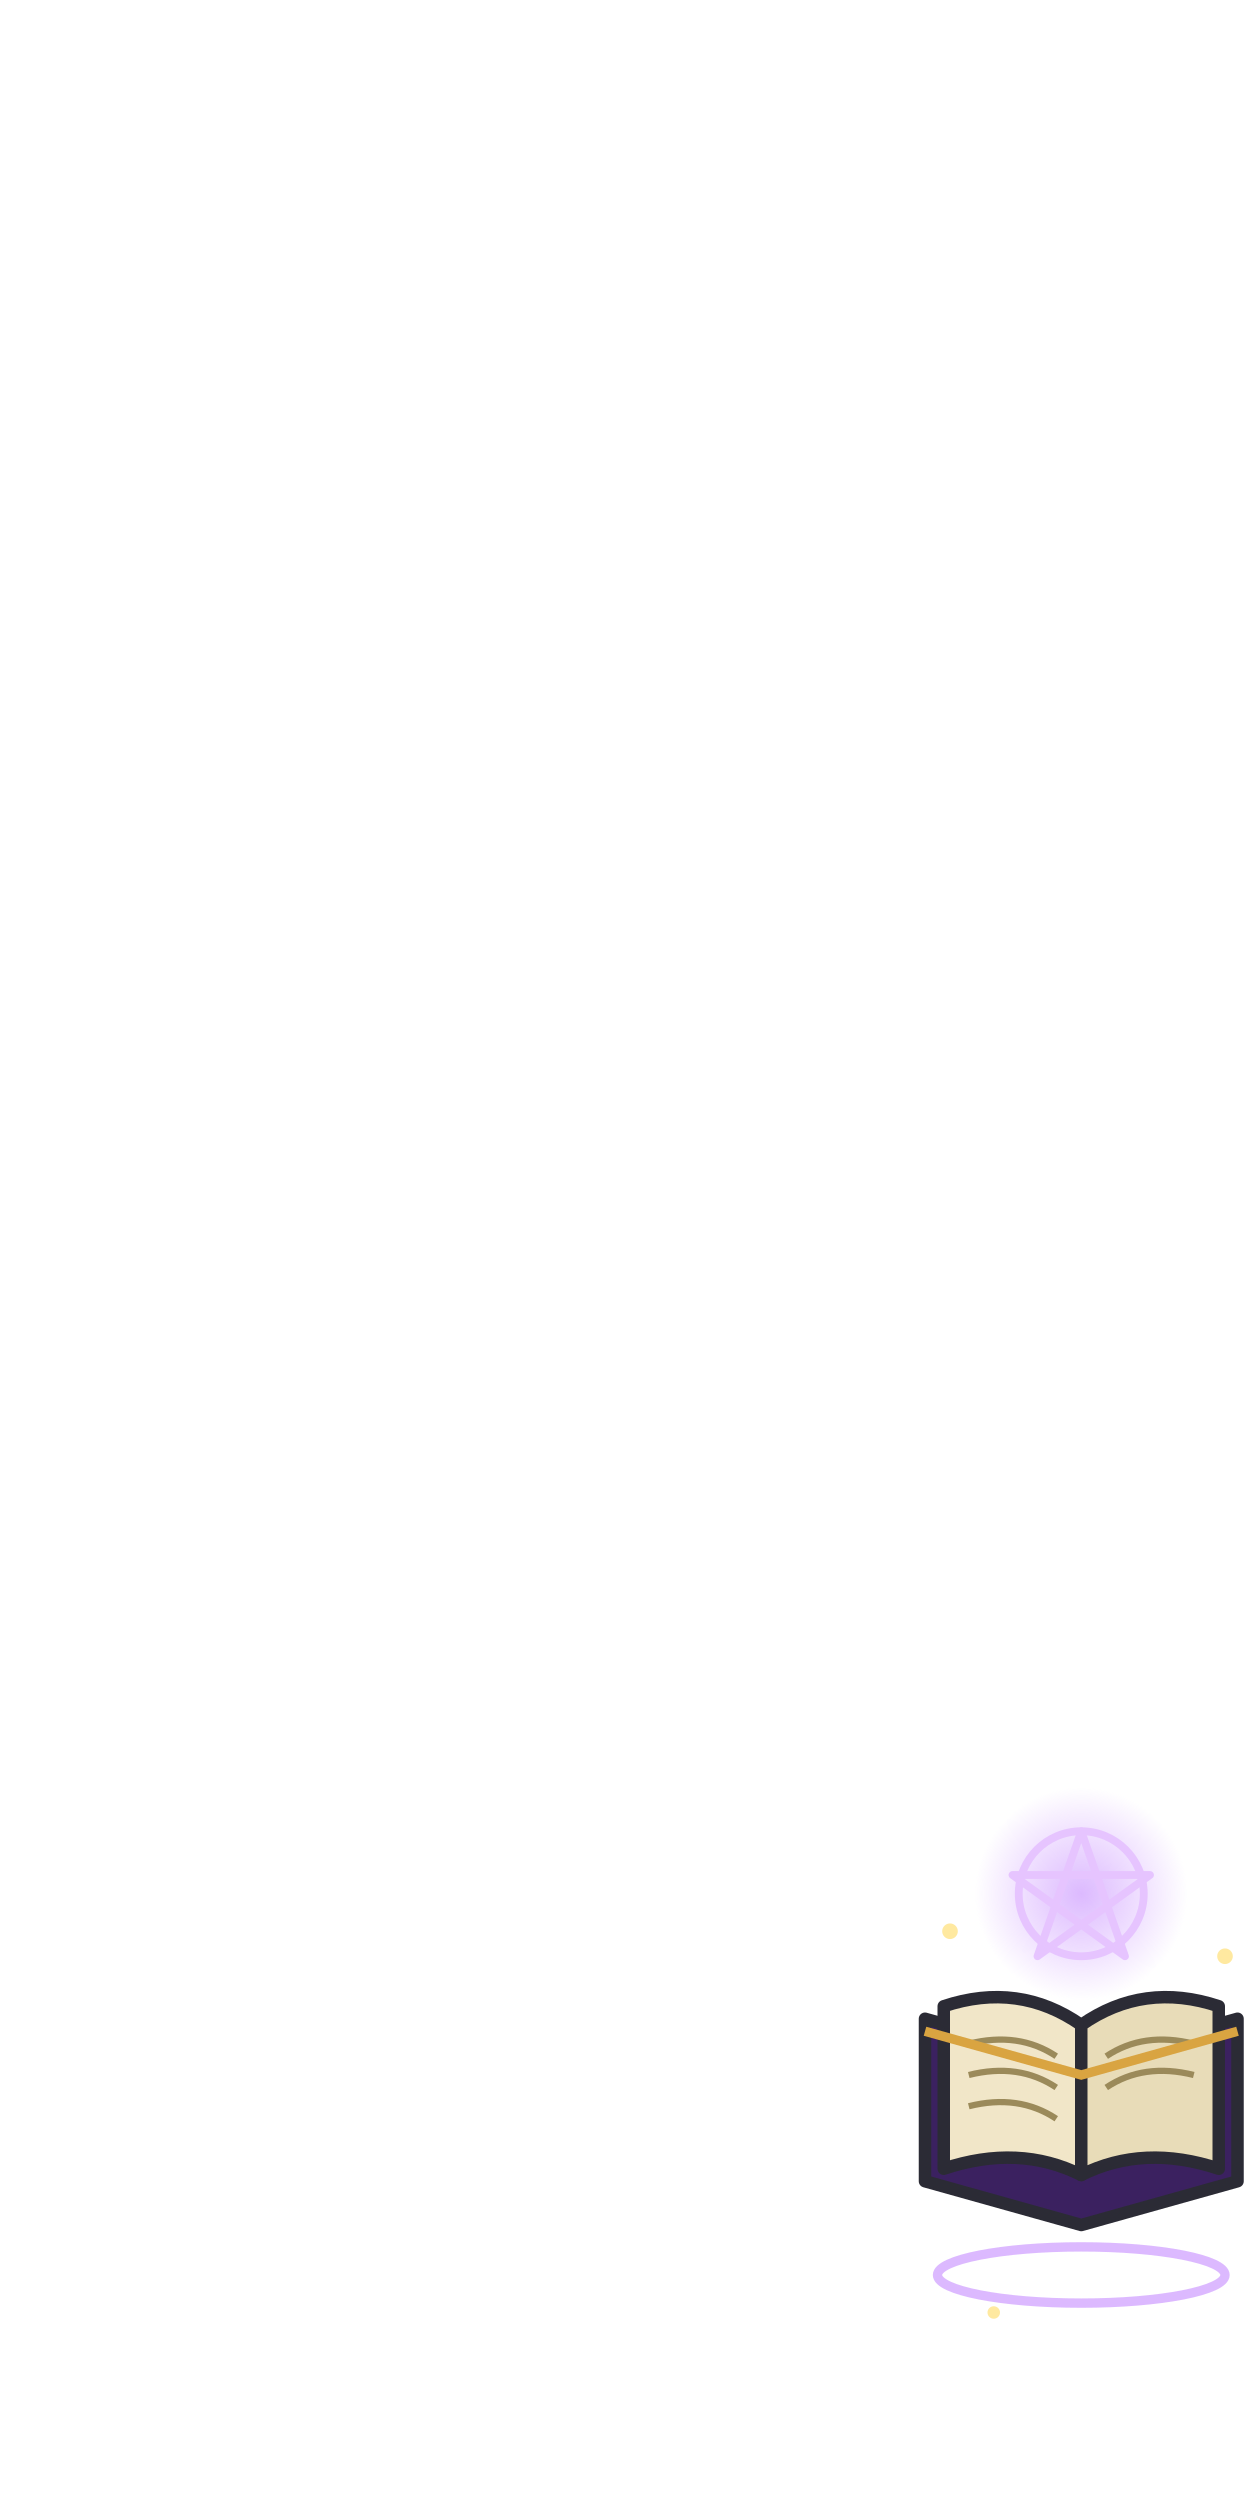
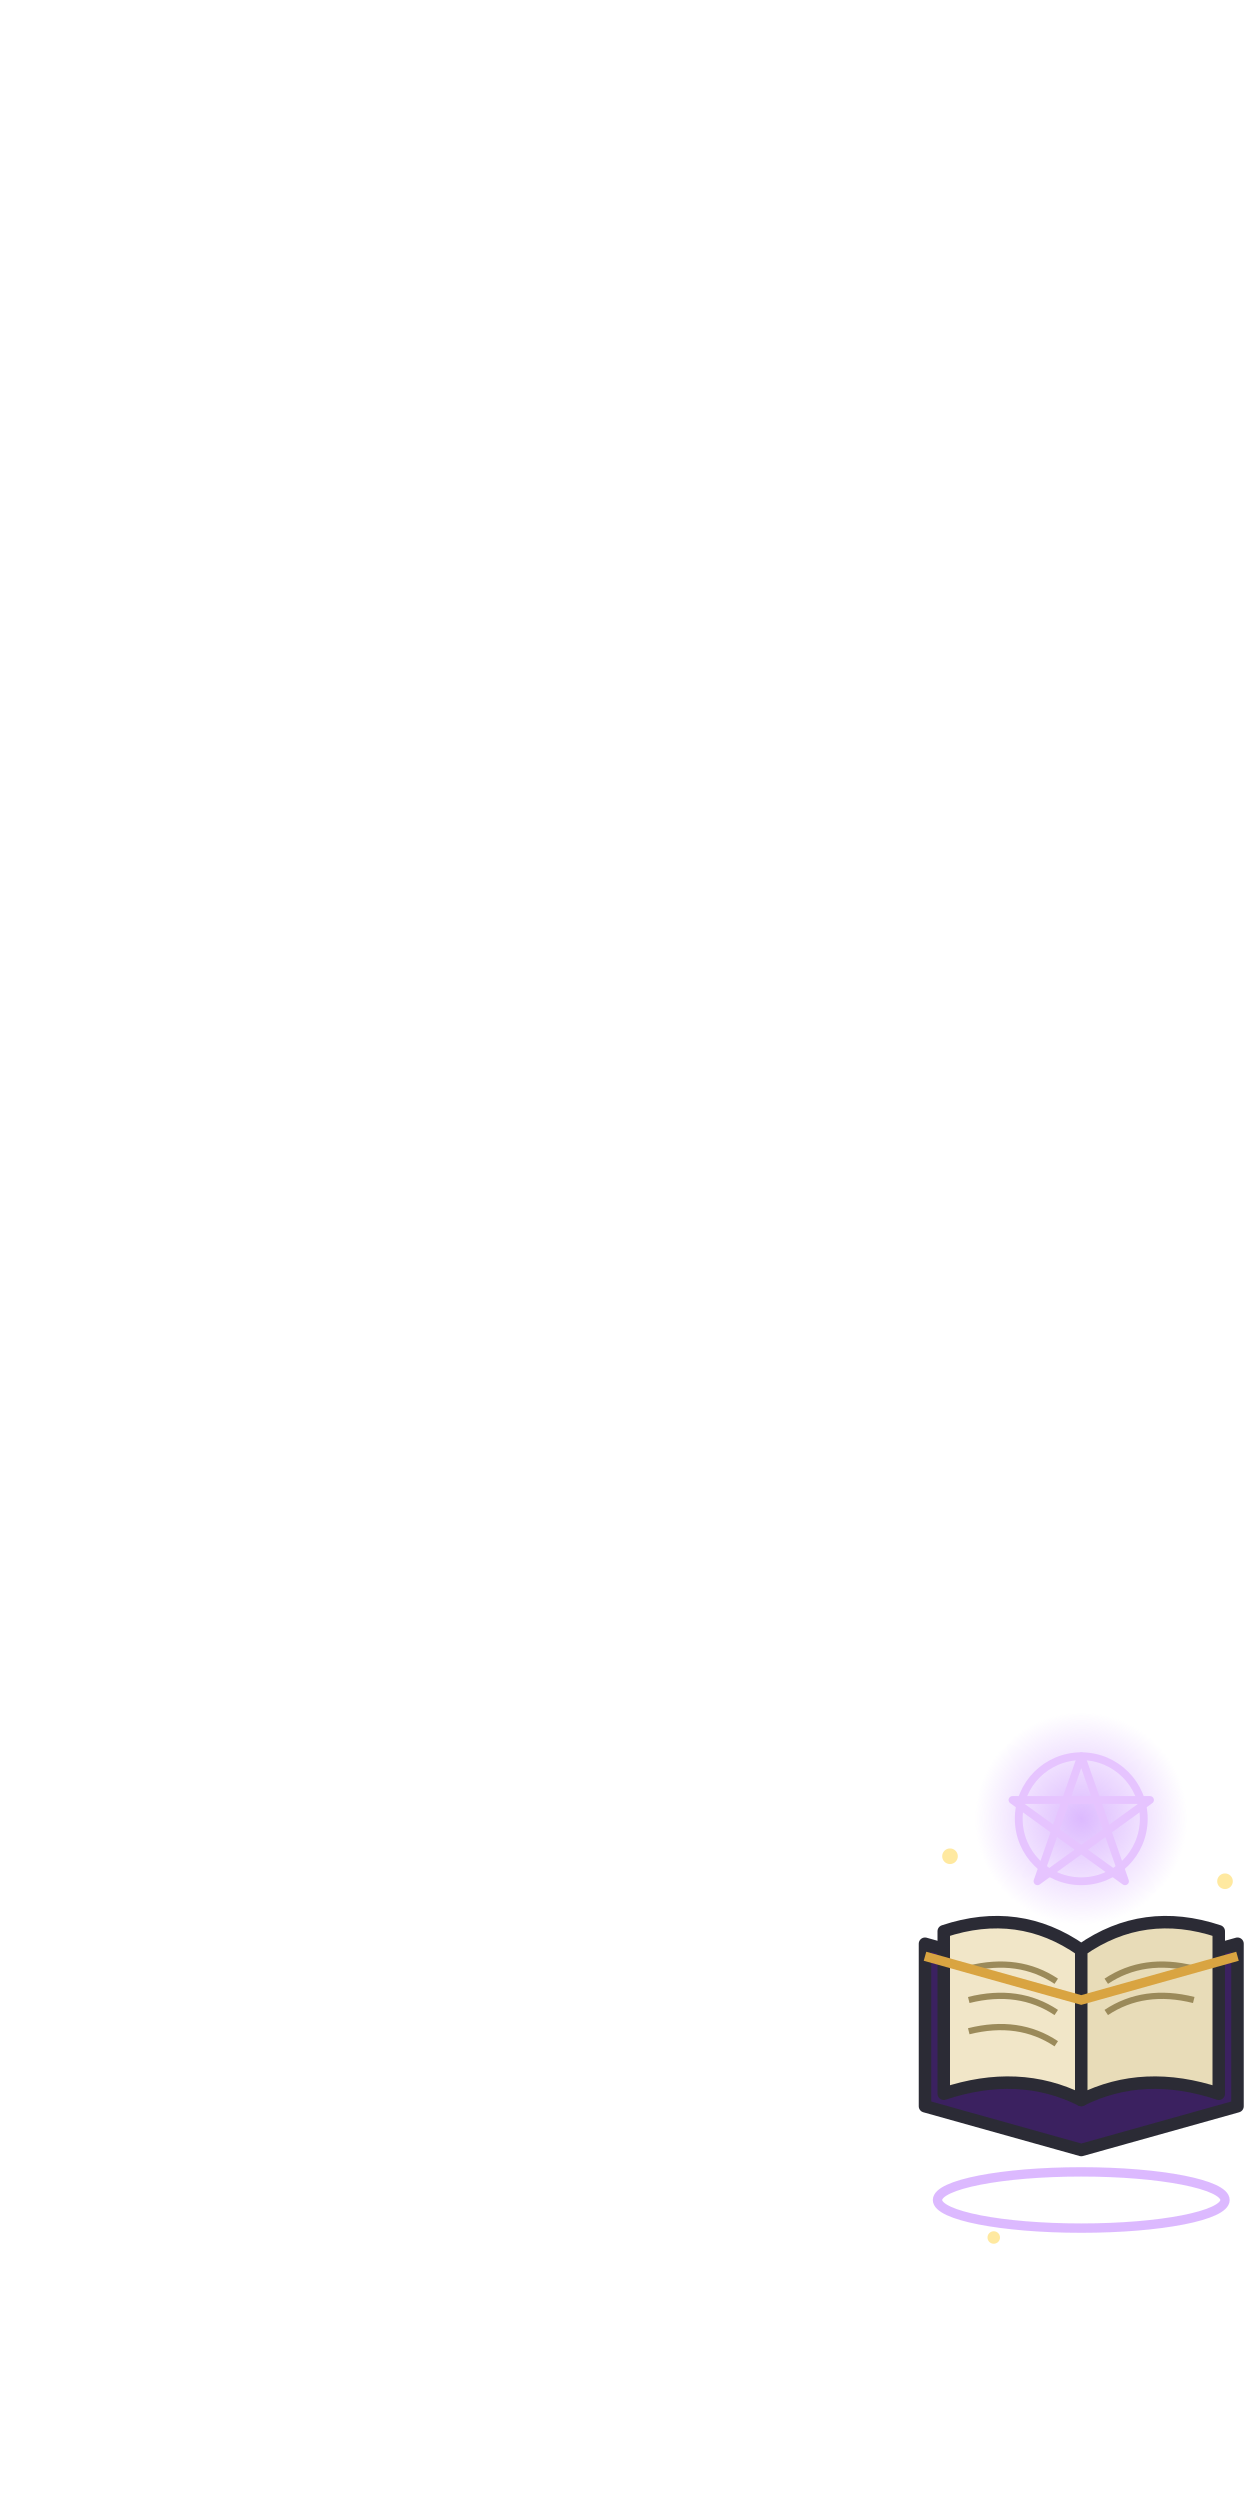
<svg xmlns="http://www.w3.org/2000/svg" viewBox="0 0 400 800">
  <defs>
    <radialGradient id="g">
      <stop offset="0" stop-color="#c58bff" stop-opacity="0.6" />
      <stop offset="1" stop-color="#c58bff" stop-opacity="0" />
    </radialGradient>
  </defs>
-   <ellipse cx="346" cy="728" rx="46" ry="9" fill="none" stroke="#c58bff" stroke-width="3" opacity=".6" />
-   <circle cx="346" cy="606" r="34" fill="url(#g)" />
-   <g fill="none" stroke="#e6c4ff" stroke-width="2.5" stroke-linejoin="round">
-     <circle cx="346" cy="606" r="20" />
-     <path d="M346 586L360 626L324 600H368L332 626Z" />
-   </g>
-   <g stroke="#2b2b35" stroke-width="4" stroke-linejoin="round" stroke-linecap="round">
-     <path d="M296 646L346 660L396 646L396 698L346 712L296 698Z" fill="#3b2160" />
-     <path d="M302 642Q326 634 346 648L346 696Q326 686 302 694Z" fill="#f1e6c8" />
-     <path d="M390 642Q366 634 346 648L346 696Q366 686 390 694Z" fill="#e8dcb8" />
-   </g>
-   <g stroke="#9b8a5a" stroke-width="2" fill="none">
-     <path d="M310 654Q326 650 338 658M310 664Q326 660 338 668M310 674Q326 670 338 678M354 658Q366 650 382 654M354 668Q366 660 382 664" />
-   </g>
-   <path d="M296 650L346 664L396 650" fill="none" stroke="#d9a441" stroke-width="3" />
-   <g fill="#ffe9a0">
-     <circle cx="304" cy="618" r="2.5" />
-     <circle cx="392" cy="626" r="2.5" />
-     <circle cx="318" cy="740" r="2" />
+   <g transform="translate(0 -24)">
+     <ellipse cx="346" cy="728" rx="46" ry="9" fill="none" stroke="#c58bff" stroke-width="3" opacity=".6" />
+     <circle cx="346" cy="606" r="34" fill="url(#g)" />
+     <g fill="none" stroke="#e6c4ff" stroke-width="2.5" stroke-linejoin="round">
+       <circle cx="346" cy="606" r="20" />
+       <path d="M346 586L360 626L324 600H368L332 626Z" />
+     </g>
+     <g stroke="#2b2b35" stroke-width="4" stroke-linejoin="round" stroke-linecap="round">
+       <path d="M296 646L346 660L396 646L396 698L346 712L296 698Z" fill="#3b2160" />
+       <path d="M302 642Q326 634 346 648L346 696Q326 686 302 694Z" fill="#f1e6c8" />
+       <path d="M390 642Q366 634 346 648L346 696Q366 686 390 694Z" fill="#e8dcb8" />
+     </g>
+     <g stroke="#9b8a5a" stroke-width="2" fill="none">
+       <path d="M310 654Q326 650 338 658M310 664Q326 660 338 668M310 674Q326 670 338 678M354 658Q366 650 382 654M354 668Q366 660 382 664" />
+     </g>
+     <path d="M296 650L346 664L396 650" fill="none" stroke="#d9a441" stroke-width="3" />
+     <g fill="#ffe9a0">
+       <circle cx="304" cy="618" r="2.5" />
+       <circle cx="392" cy="626" r="2.5" />
+       <circle cx="318" cy="740" r="2" />
+     </g>
  </g>
</svg>
